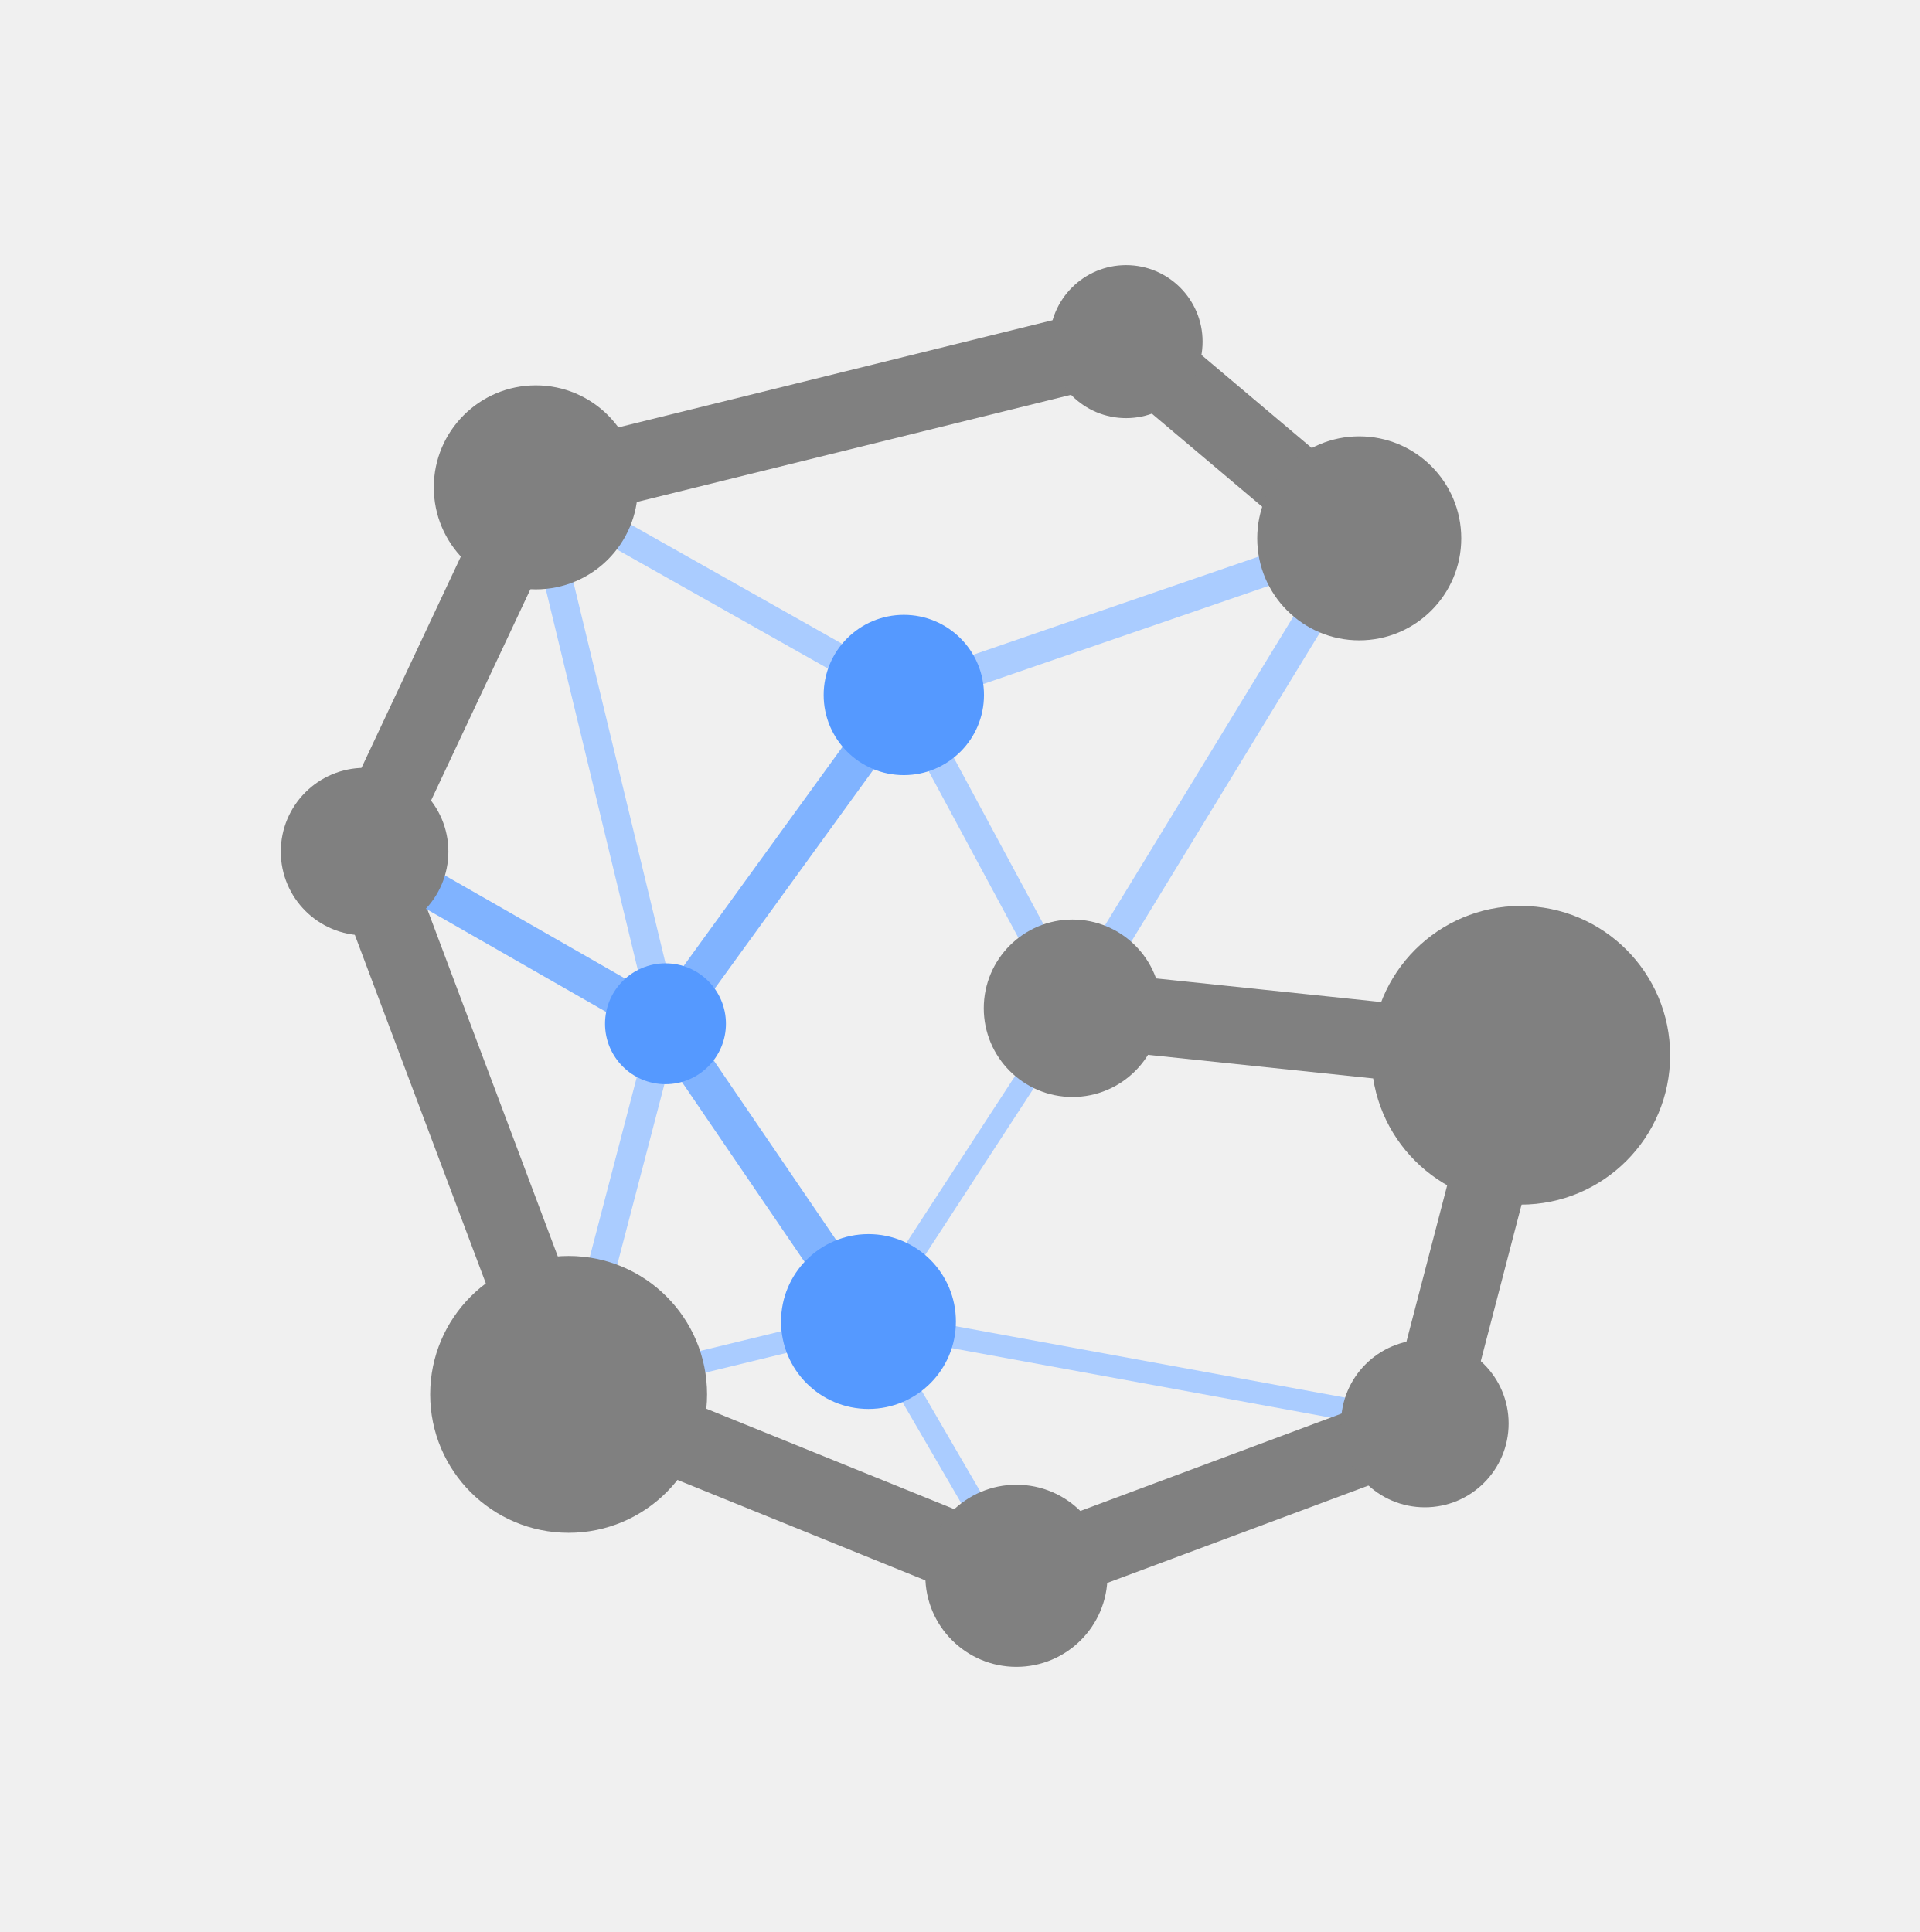
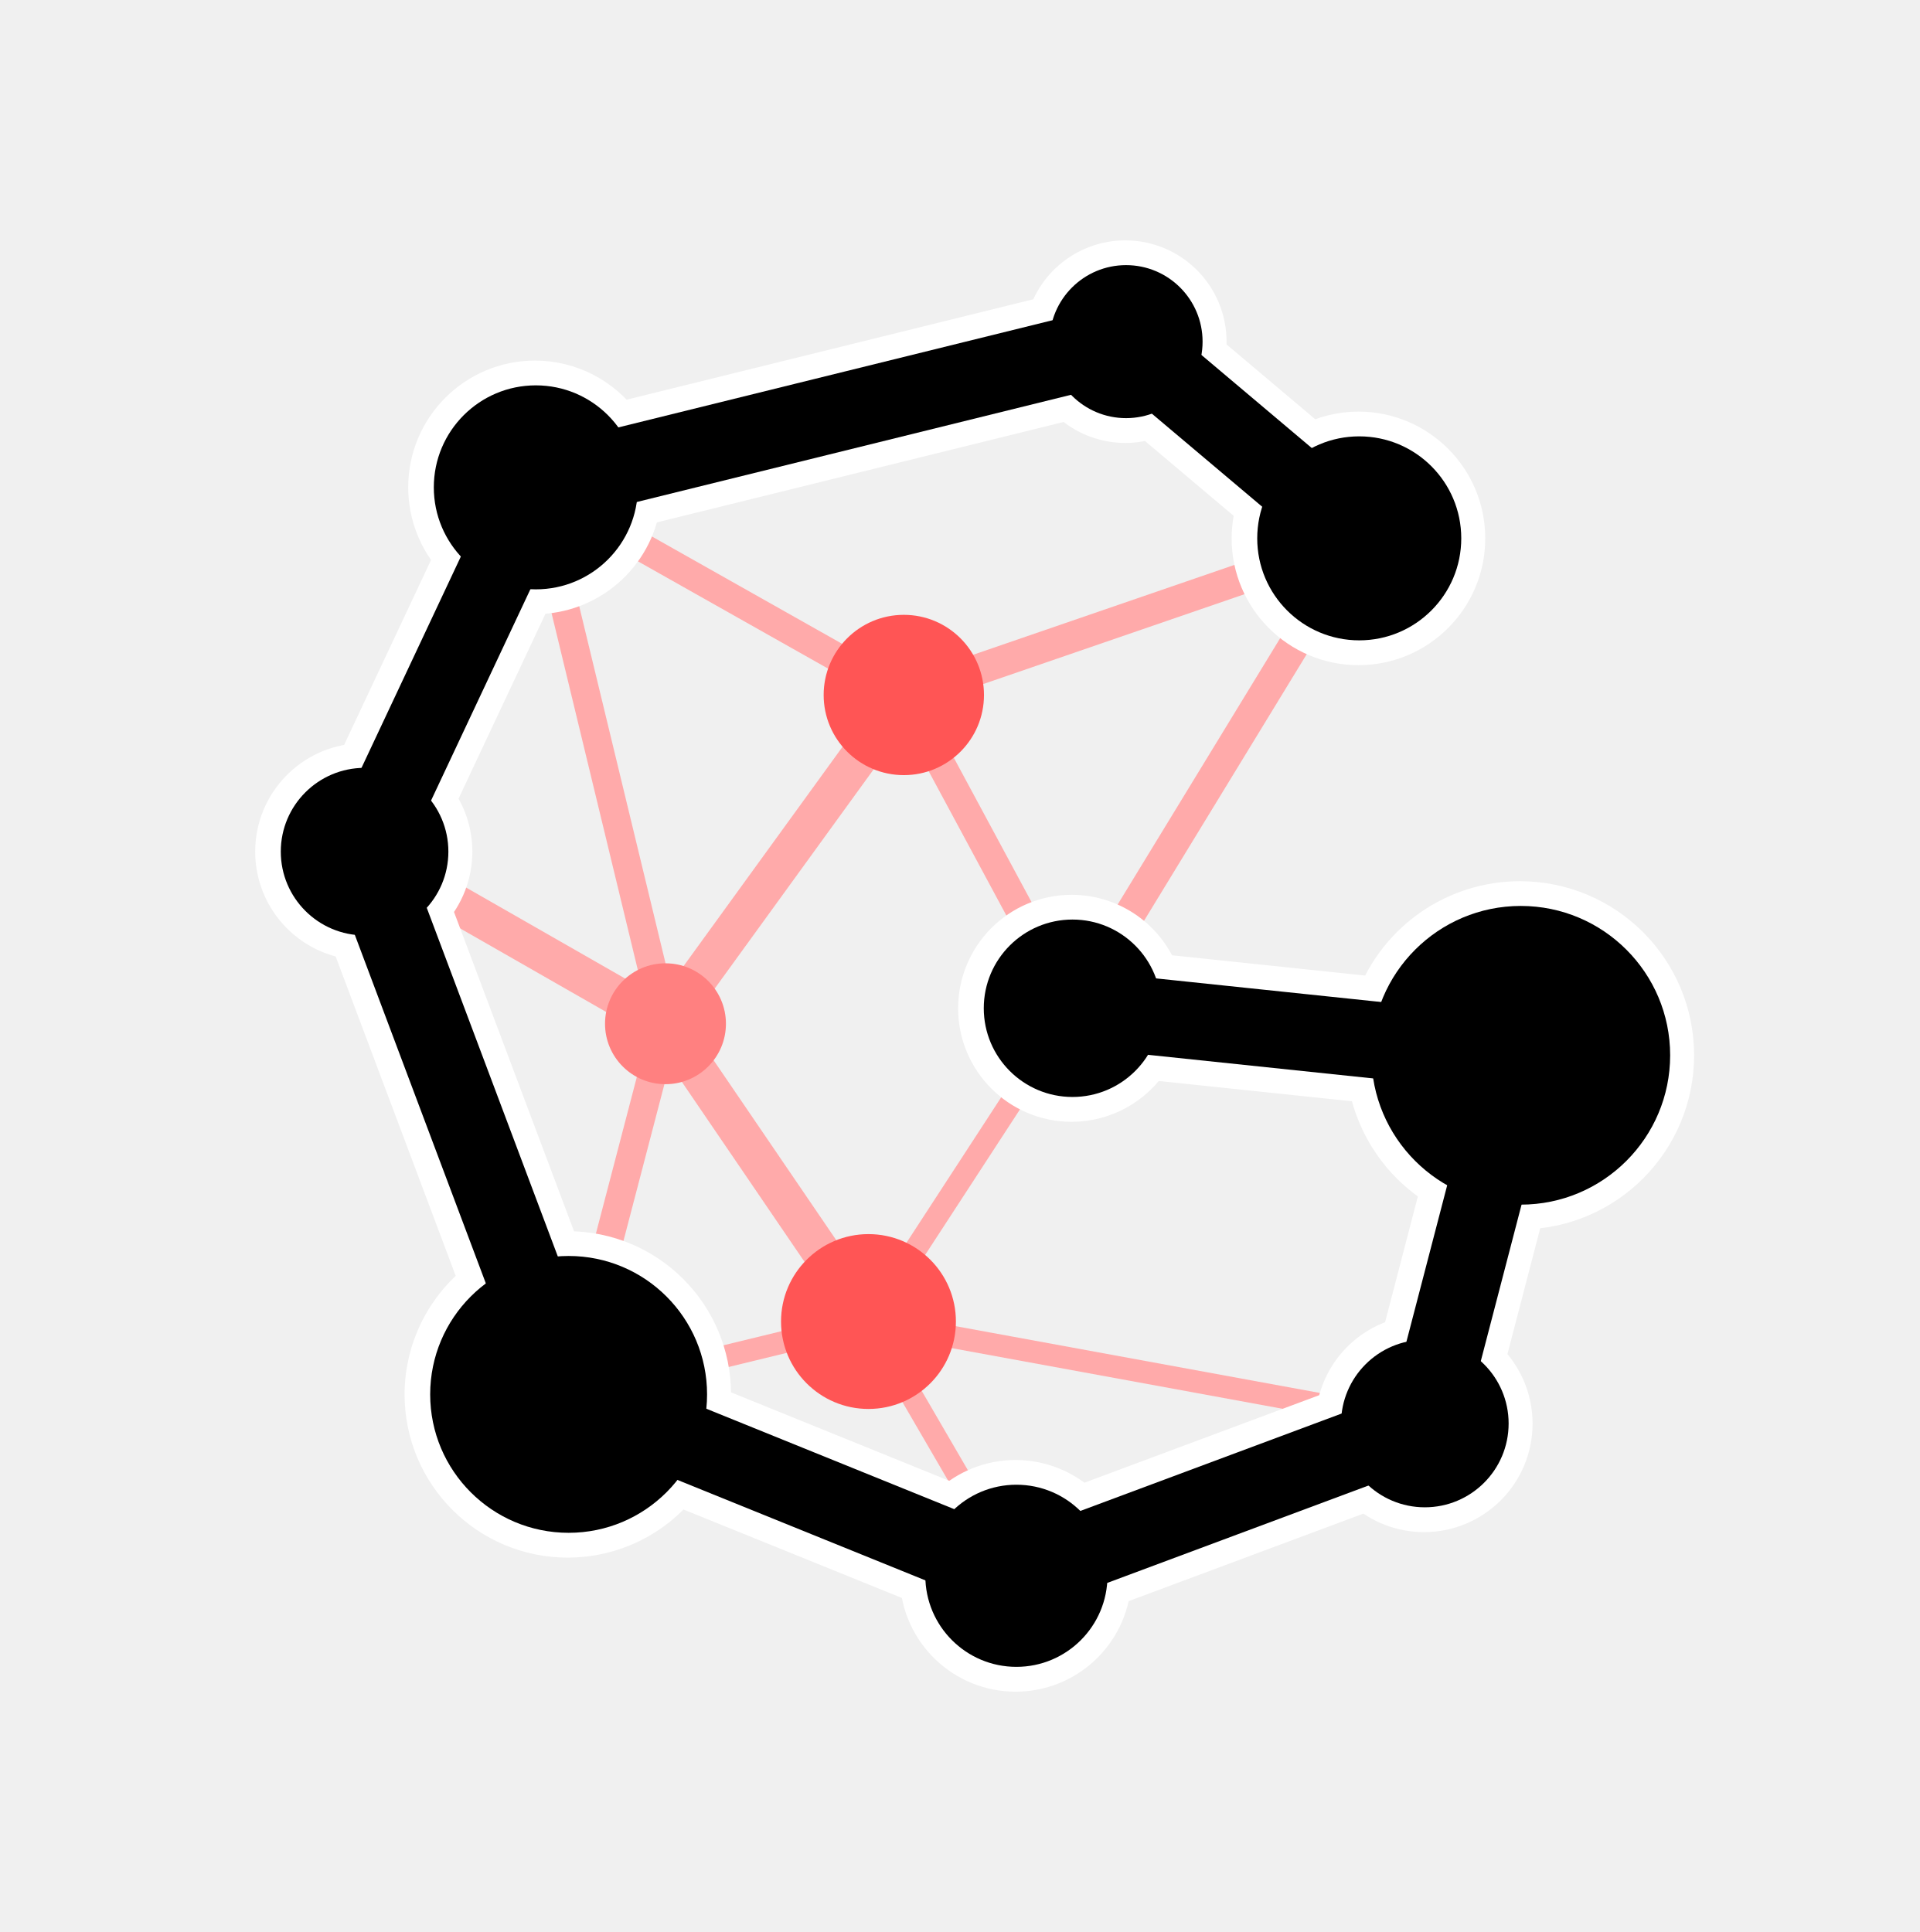
<svg xmlns="http://www.w3.org/2000/svg" width="154.874mm" height="155.893mm" viewBox="0 0 154.874 155.893" version="1.1" id="svg286">
  <defs id="defs283" />
  <g id="layer1" transform="translate(8.221015,18.79809)">
-     <g id="g1115" style="stroke:#aaccff;stroke-width:2.5;stroke-dasharray:none;stroke-opacity:1" transform="translate(-11.7285,-37.96676)">
-       <path style="opacity:1;fill:none;stroke:#aaccff;stroke-width:2.5;stroke-linecap:round;stroke-dasharray:none;stroke-opacity:1;paint-order:fill markers stroke" d="M 76.423,75.247 113.164,62.608 90.031,100.525" id="path1109" />
+     <g id="g3740" style="stroke:#ffaaaa" transform="translate(-11.7285,-37.96676)">
+       <path style="fill:none;stroke:#ffaaaa;stroke-width:2.5;stroke-linecap:round;stroke-dasharray:none;stroke-opacity:1;paint-order:fill markers stroke" d="M 76.423,75.247 113.164,62.608 90.031,100.525" id="path1109-3" />
+       <path style="fill:none;fill-opacity:0.388;stroke:#ffaaaa;stroke-width:2.3;stroke-linecap:round;stroke-dasharray:none;stroke-opacity:1;paint-order:fill markers stroke" d="M 90.031,100.525 76.423,75.247 46.735,58.493 57.195,101.775 49.381,131.682" id="path3898-9" />
+       <path style="fill:none;fill-opacity:0.388;stroke:#ffaaaa;stroke-width:1.8;stroke-linecap:round;stroke-dasharray:none;stroke-opacity:1;paint-order:fill markers stroke" d="m 90.031,100.525 -16.46,25.278 -24.19,5.879" id="path4435-9" />
+       <path style="fill:none;fill-opacity:0.388;stroke:#ffaaaa;stroke-width:1.8;stroke-linecap:round;stroke-dasharray:none;stroke-opacity:1;paint-order:fill markers stroke" d="m 85.505,146.319 -11.934,-20.516 44.884,8.23" id="path4437-7" />
+       <path style="fill:#999999;stroke:#ffaaaa;stroke-width:3.1;stroke-linecap:round;paint-order:fill markers stroke" d="M 57.195,101.775 76.423,75.247" id="path649-0" />
+       <path style="fill:#999999;stroke:#ffaaaa;stroke-width:3.1;stroke-linecap:round;paint-order:fill markers stroke" d="m 57.195,101.775 16.375,24.028" id="path651-3" />
+       <path style="fill:#000000;fill-opacity:1;stroke:#ffaaaa;stroke-width:3.1;stroke-linecap:round;paint-order:fill markers stroke" d="M 32.92,87.886 57.195,101.775" id="path653-9" />
    </g>
-     <path style="fill:none;fill-opacity:0.388;stroke:#aaccff;stroke-width:2.3;stroke-linecap:round;stroke-dasharray:none;stroke-opacity:1;paint-order:fill markers stroke" d="M 78.302,62.558 64.694,37.28 35.007,20.526 45.467,63.808 37.652,93.715" id="path3898" />
-     <path style="fill:none;fill-opacity:0.388;stroke:#aaccff;stroke-width:1.8;stroke-linecap:round;stroke-dasharray:none;stroke-opacity:1;paint-order:fill markers stroke" d="m 78.302,62.558 -16.46,25.278 -24.19,5.879" id="path4435" />
-     <path style="fill:none;fill-opacity:0.388;stroke:#aaccff;stroke-width:1.8;stroke-linecap:round;stroke-dasharray:none;stroke-opacity:1;paint-order:fill markers stroke" d="M 73.777,108.352 61.842,87.837 106.726,96.067" id="path4437" />
-     <path style="fill:none;stroke:#808080;stroke-width:6.2;stroke-linecap:round;stroke-dasharray:none;paint-order:fill markers stroke" d="M 101.436,24.641 82.624,8.769 35.007,20.526 21.192,49.919 37.652,93.715 73.777,108.352 106.726,96.067 l 7.74,-29.713 -36.164,-3.795" id="path1107" />
-     <path style="fill:#999999;stroke:#80b3ff;stroke-width:3.1;stroke-linecap:round;paint-order:fill markers stroke" d="M 45.467,63.808 64.694,37.28" id="path649" />
-     <path style="fill:#999999;stroke:#80b3ff;stroke-width:3.1;stroke-linecap:round;paint-order:fill markers stroke" d="m 45.467,63.808 16.375,24.028" id="path651" />
-     <path style="fill:#000000;fill-opacity:1;stroke:#80b3ff;stroke-width:3.1;stroke-linecap:round;paint-order:fill markers stroke" d="M 21.192,49.919 45.467,63.808" id="path653" />
-     <g id="g4379" style="fill:#808080" transform="translate(-11.7285,-37.96676)">
-       <circle style="fill:#808080;stroke:none;stroke-width:0.3;stroke-linecap:round;paint-order:fill markers stroke" id="path349" cx="46.735" cy="58.493" r="8.23" />
-       <circle style="fill:#808080;stroke:none;stroke-width:0.3;stroke-linecap:round;paint-order:fill markers stroke" id="path349-9" cx="94.352" cy="46.735" r="6.173" />
-       <circle style="fill:#808080;stroke:none;stroke-width:0.3;stroke-linecap:round;paint-order:fill markers stroke" id="path349-8" cx="113.164" cy="62.608" r="8.23" />
-       <circle style="fill:#808080;stroke:none;stroke-width:0.3;stroke-linecap:round;paint-order:fill markers stroke" id="path349-6" cx="126.195" cy="104.32" r="12.051" />
-       <circle style="fill:#808080;stroke:none;stroke-width:0.3;stroke-linecap:round;paint-order:fill markers stroke" id="path349-5" cx="118.455" cy="134.033" r="6.76" />
-       <circle style="fill:#808080;stroke:none;stroke-width:0.3;stroke-linecap:round;paint-order:fill markers stroke" id="path349-7" cx="85.505" cy="146.319" r="7.348" />
-       <circle style="fill:#808080;stroke:none;stroke-width:0.3;stroke-linecap:round;paint-order:fill markers stroke" id="path349-62" cx="49.381" cy="131.682" r="11.169" />
-       <circle style="fill:#808080;stroke:none;stroke-width:0.3;stroke-linecap:round;paint-order:fill markers stroke" id="path349-70" cx="32.92" cy="87.886" r="6.76" />
-       <circle style="fill:#5599ff;fill-opacity:1;stroke:none;stroke-width:0.3;stroke-linecap:round;paint-order:fill markers stroke" id="path349-3" cx="76.423" cy="75.247" r="6.467" />
-       <circle style="fill:#5599ff;fill-opacity:1;stroke:none;stroke-width:0.3;stroke-linecap:round;paint-order:fill markers stroke" id="path349-3-5" cx="57.195" cy="101.775" r="4.877" />
-       <circle style="fill:#5599ff;fill-opacity:1;stroke:none;stroke-width:0.3;stroke-linecap:round;paint-order:fill markers stroke" id="path349-99" cx="73.571" cy="125.803" r="7.054" />
-       <circle style="fill:#808080;stroke:none;stroke-width:0.3;stroke-linecap:round;paint-order:fill markers stroke" id="path349-91" cx="90.031" cy="100.525" r="7.158" />
+     <path id="path1107-8-4" style="color:#000000;fill:#000000;stroke:#ffffff;stroke-width:4;stroke-linecap:round;stroke-dasharray:none;paint-order:fill markers stroke" d="m 82.559,2.598 a 6.173,6.173 0 0 0 -5.922,4.443 L 41.601,15.693 a 8.23,8.23 0 0 0 -6.659,-3.395 8.23,8.23 0 0 0 -8.231,8.23 8.23,8.23 0 0 0 2.183,5.581 l -8.019,17.061 a 6.76,6.76 0 0 0 -6.509,6.751 6.76,6.76 0 0 0 5.971,6.71 l 10.576,28.14 a 11.169,11.169 0 0 0 -4.495,8.947 11.169,11.169 0 0 0 11.169,11.169 11.169,11.169 0 0 0 8.778,-4.267 l 20.011,8.108 a 7.348,7.348 0 0 0 7.334,6.976 7.348,7.348 0 0 0 7.325,-6.771 l 21.082,-7.86 a 6.76,6.76 0 0 0 4.543,1.757 6.76,6.76 0 0 0 6.76,-6.76 6.76,6.76 0 0 0 -2.246,-5.031 l 3.29,-12.633 a 12.051,12.051 0 0 0 11.986,-12.049 12.051,12.051 0 0 0 -12.051,-12.051 12.051,12.051 0 0 0 -11.255,7.753 l -18.169,-1.907 a 7.158,7.158 0 0 0 -6.74,-4.748 7.158,7.158 0 0 0 -7.159,7.158 7.158,7.158 0 0 0 7.159,7.159 7.158,7.158 0 0 0 6.089,-3.403 l 18.172,1.907 a 12.051,12.051 0 0 0 5.969,8.618 l -3.291,12.634 a 6.76,6.76 0 0 0 -5.222,5.786 l -21.085,7.861 a 7.348,7.348 0 0 0 -5.158,-2.116 7.348,7.348 0 0 0 -5.01,1.974 L 48.69,94.871 a 11.169,11.169 0 0 0 0.067,-1.153 11.169,11.169 0 0 0 -11.169,-11.17 11.169,11.169 0 0 0 -0.872,0.036 L 26.142,54.451 a 6.76,6.76 0 0 0 1.745,-4.529 6.76,6.76 0 0 0 -1.399,-4.118 l 8.019,-17.062 a 8.23,8.23 0 0 0 0.436,0.017 8.23,8.23 0 0 0 8.143,-7.048 l 35.038,-8.652 a 6.173,6.173 0 0 0 4.435,1.885 6.173,6.173 0 0 0 2.077,-0.364 l 8.912,7.52 a 8.23,8.23 0 0 0 -0.407,2.544 8.23,8.23 0 0 0 8.23,8.23 8.23,8.23 0 0 0 8.23,-8.23 8.23,8.23 0 0 0 -8.23,-8.23 8.23,8.23 0 0 0 -3.823,0.948 L 88.634,9.842 a 6.173,6.173 0 0 0 0.097,-1.071 6.173,6.173 0 0 0 -6.173,-6.173 z" />
+     <path style="fill:none;stroke:#000000;stroke-width:6.2;stroke-linecap:round;stroke-dasharray:none;paint-order:fill markers stroke" d="M 101.436,24.641 82.624,8.769 35.007,20.526 l -13.815,29.393 16.46,43.796 36.124,14.637 32.95,-12.286 7.74,-29.713 -36.164,-3.795" id="path1107-8" />
+     <g id="g4379-6" transform="translate(-11.7285,-37.96676)">
+       <circle style="fill:#000000;stroke:none;stroke-width:0.3;stroke-linecap:round;paint-order:fill markers stroke" id="path349-57" cx="46.735" cy="58.493" r="8.23" />
+       <circle style="fill:#000000;stroke:none;stroke-width:0.3;stroke-linecap:round;paint-order:fill markers stroke" id="path349-9-6" cx="94.352" cy="46.735" r="6.173" />
+       <circle style="fill:#000000;stroke:none;stroke-width:0.3;stroke-linecap:round;paint-order:fill markers stroke" id="path349-8-2" cx="113.164" cy="62.608" r="8.23" />
+       <circle style="fill:#000000;stroke:none;stroke-width:0.3;stroke-linecap:round;paint-order:fill markers stroke" id="path349-6-7" cx="126.195" cy="104.32" r="12.051" />
+       <circle style="fill:#000000;stroke:none;stroke-width:0.3;stroke-linecap:round;paint-order:fill markers stroke" id="path349-5-0" cx="118.455" cy="134.033" r="6.76" />
+       <circle style="fill:#000000;stroke:none;stroke-width:0.3;stroke-linecap:round;paint-order:fill markers stroke" id="path349-7-3" cx="85.505" cy="146.319" r="7.348" />
+       <circle style="fill:#000000;stroke:none;stroke-width:0.3;stroke-linecap:round;paint-order:fill markers stroke" id="path349-62-9" cx="49.381" cy="131.682" r="11.169" />
+       <circle style="fill:#000000;stroke:none;stroke-width:0.3;stroke-linecap:round;paint-order:fill markers stroke" id="path349-70-9" cx="32.92" cy="87.886" r="6.76" />
+       <circle style="fill:#ff5555;fill-opacity:1;stroke:none;stroke-width:0.3;stroke-linecap:round;paint-order:fill markers stroke" id="path349-3-9" cx="76.423" cy="75.247" r="6.467" />
+       <circle style="fill:#ff8080;fill-opacity:1;stroke:none;stroke-width:0.3;stroke-linecap:round;paint-order:fill markers stroke" id="path349-3-5-1" cx="57.195" cy="101.775" r="4.877" />
+       <circle style="fill:#ff5555;fill-opacity:1;stroke:none;stroke-width:0.3;stroke-linecap:round;paint-order:fill markers stroke" id="path349-99-7" cx="73.571" cy="125.803" r="7.054" />
+       <circle style="fill:#000000;stroke:none;stroke-width:0.3;stroke-linecap:round;paint-order:fill markers stroke" id="path349-91-2" cx="90.031" cy="100.525" r="7.158" />
    </g>
  </g>
</svg>
